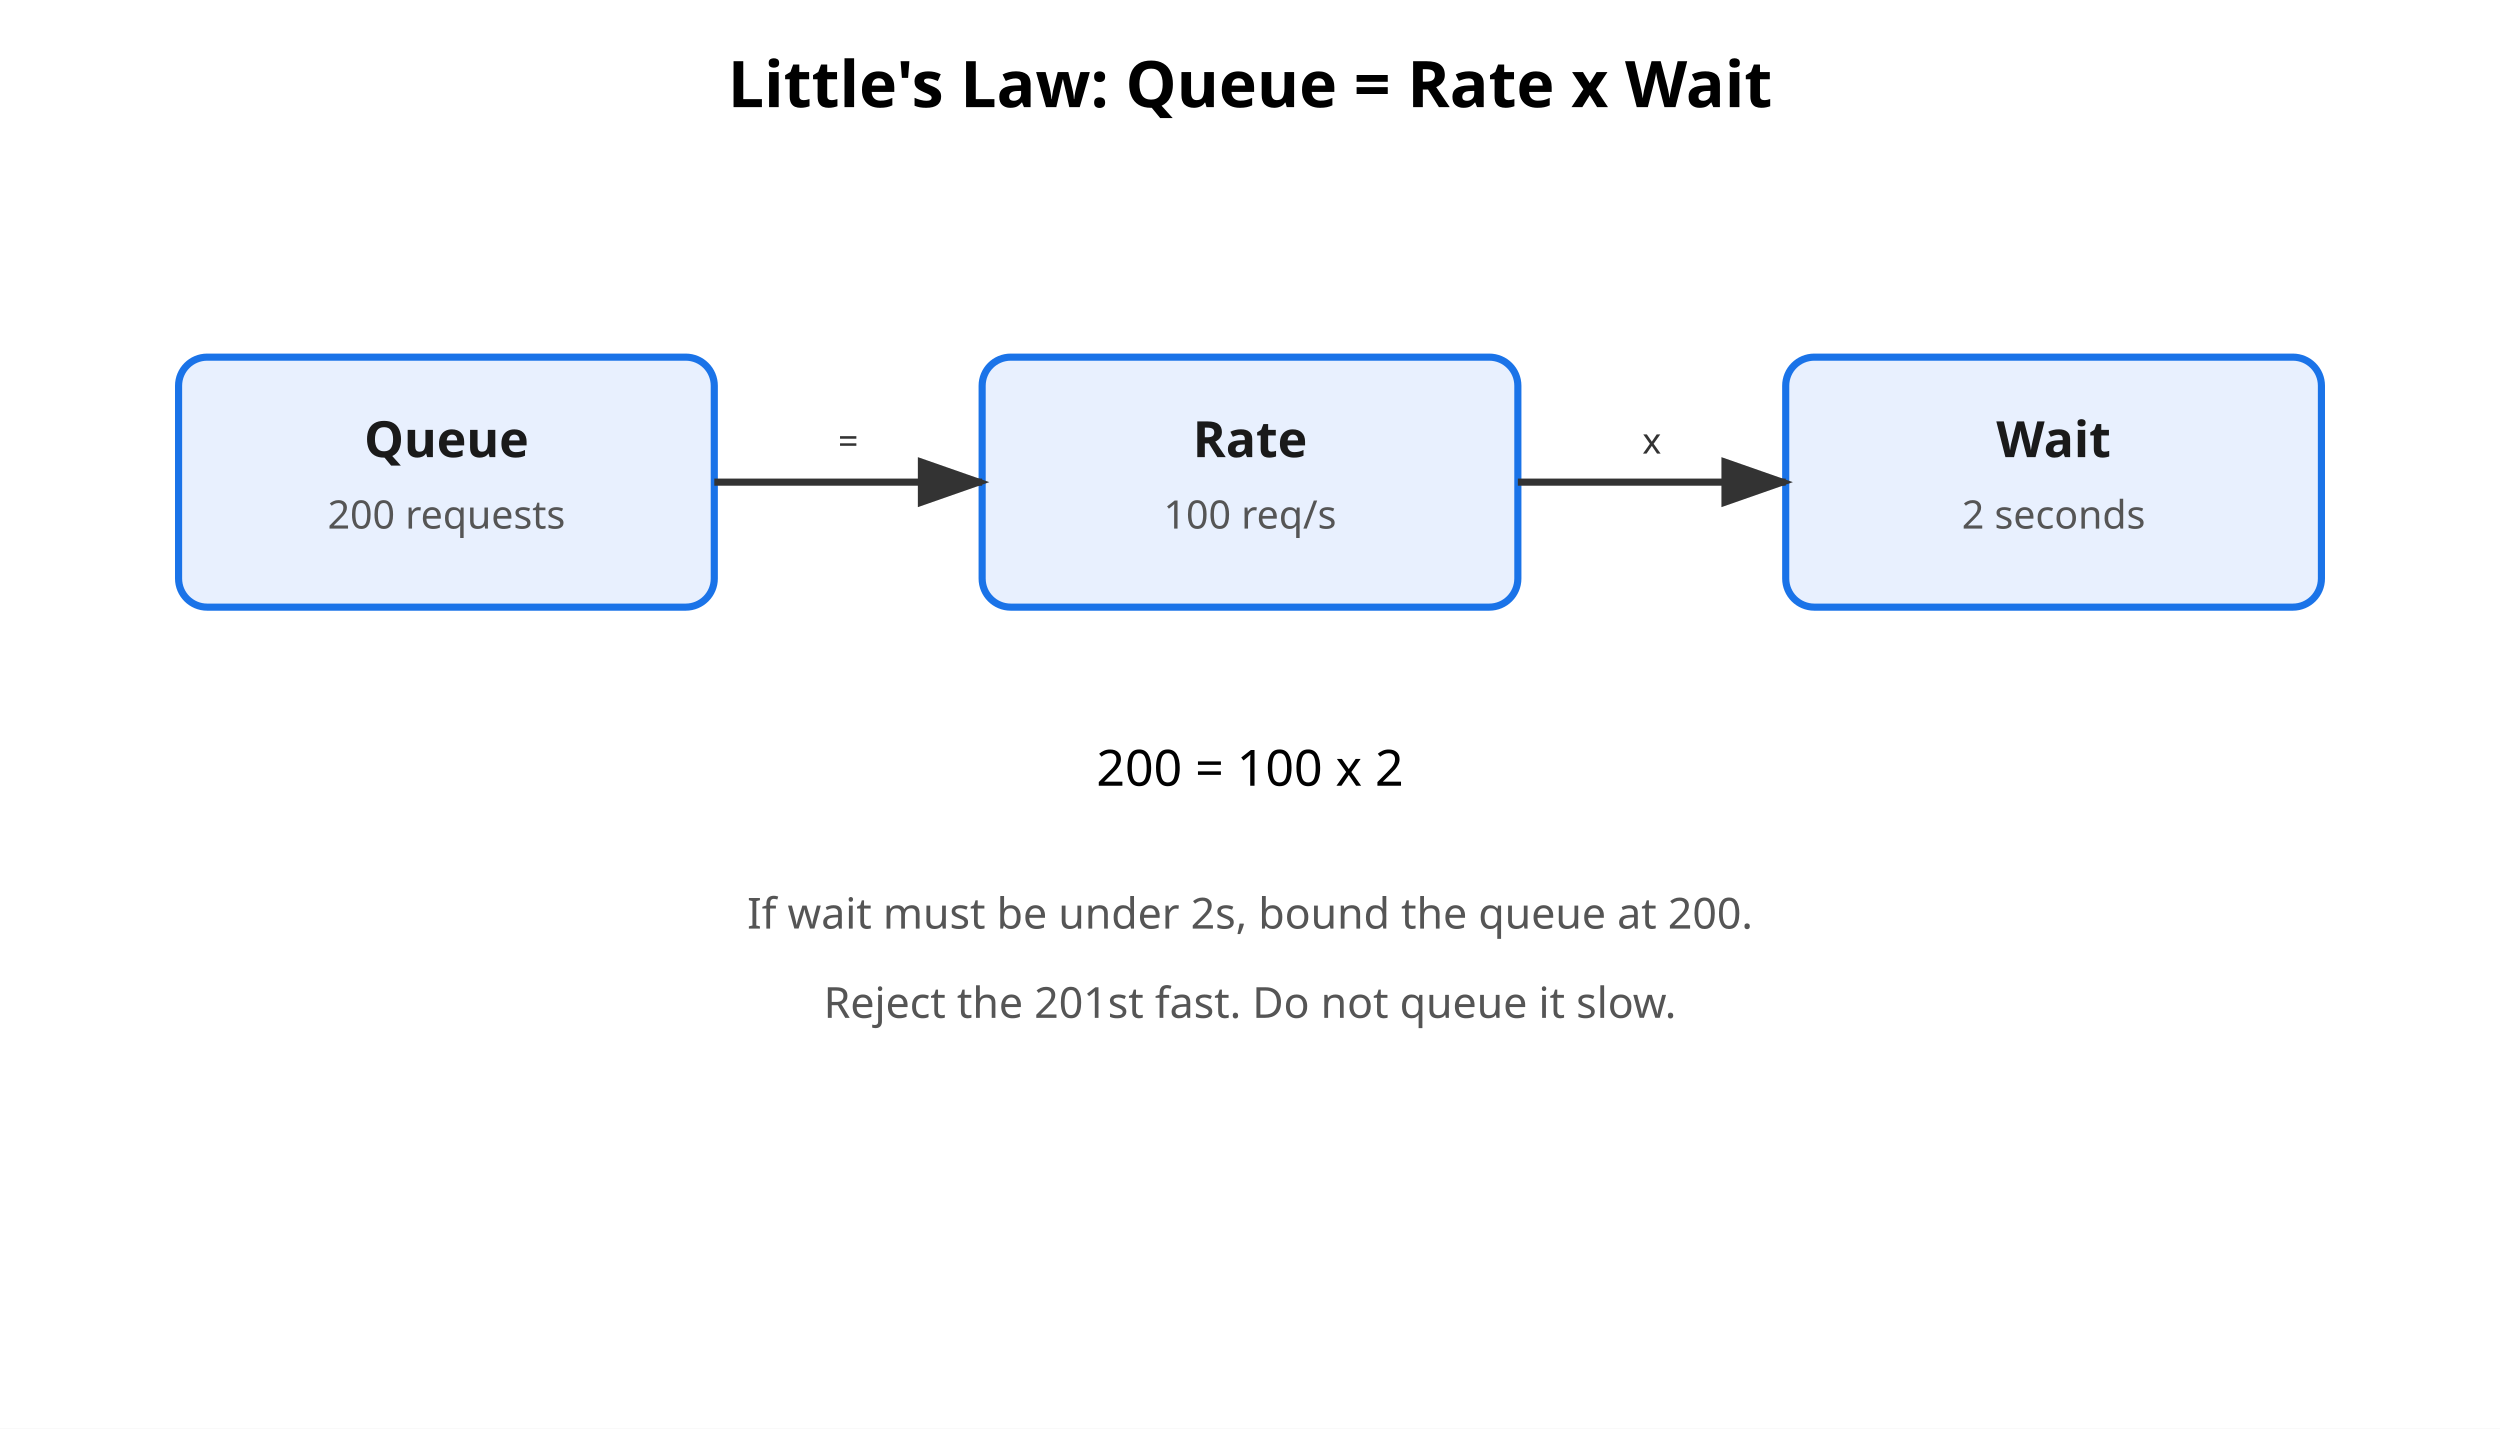
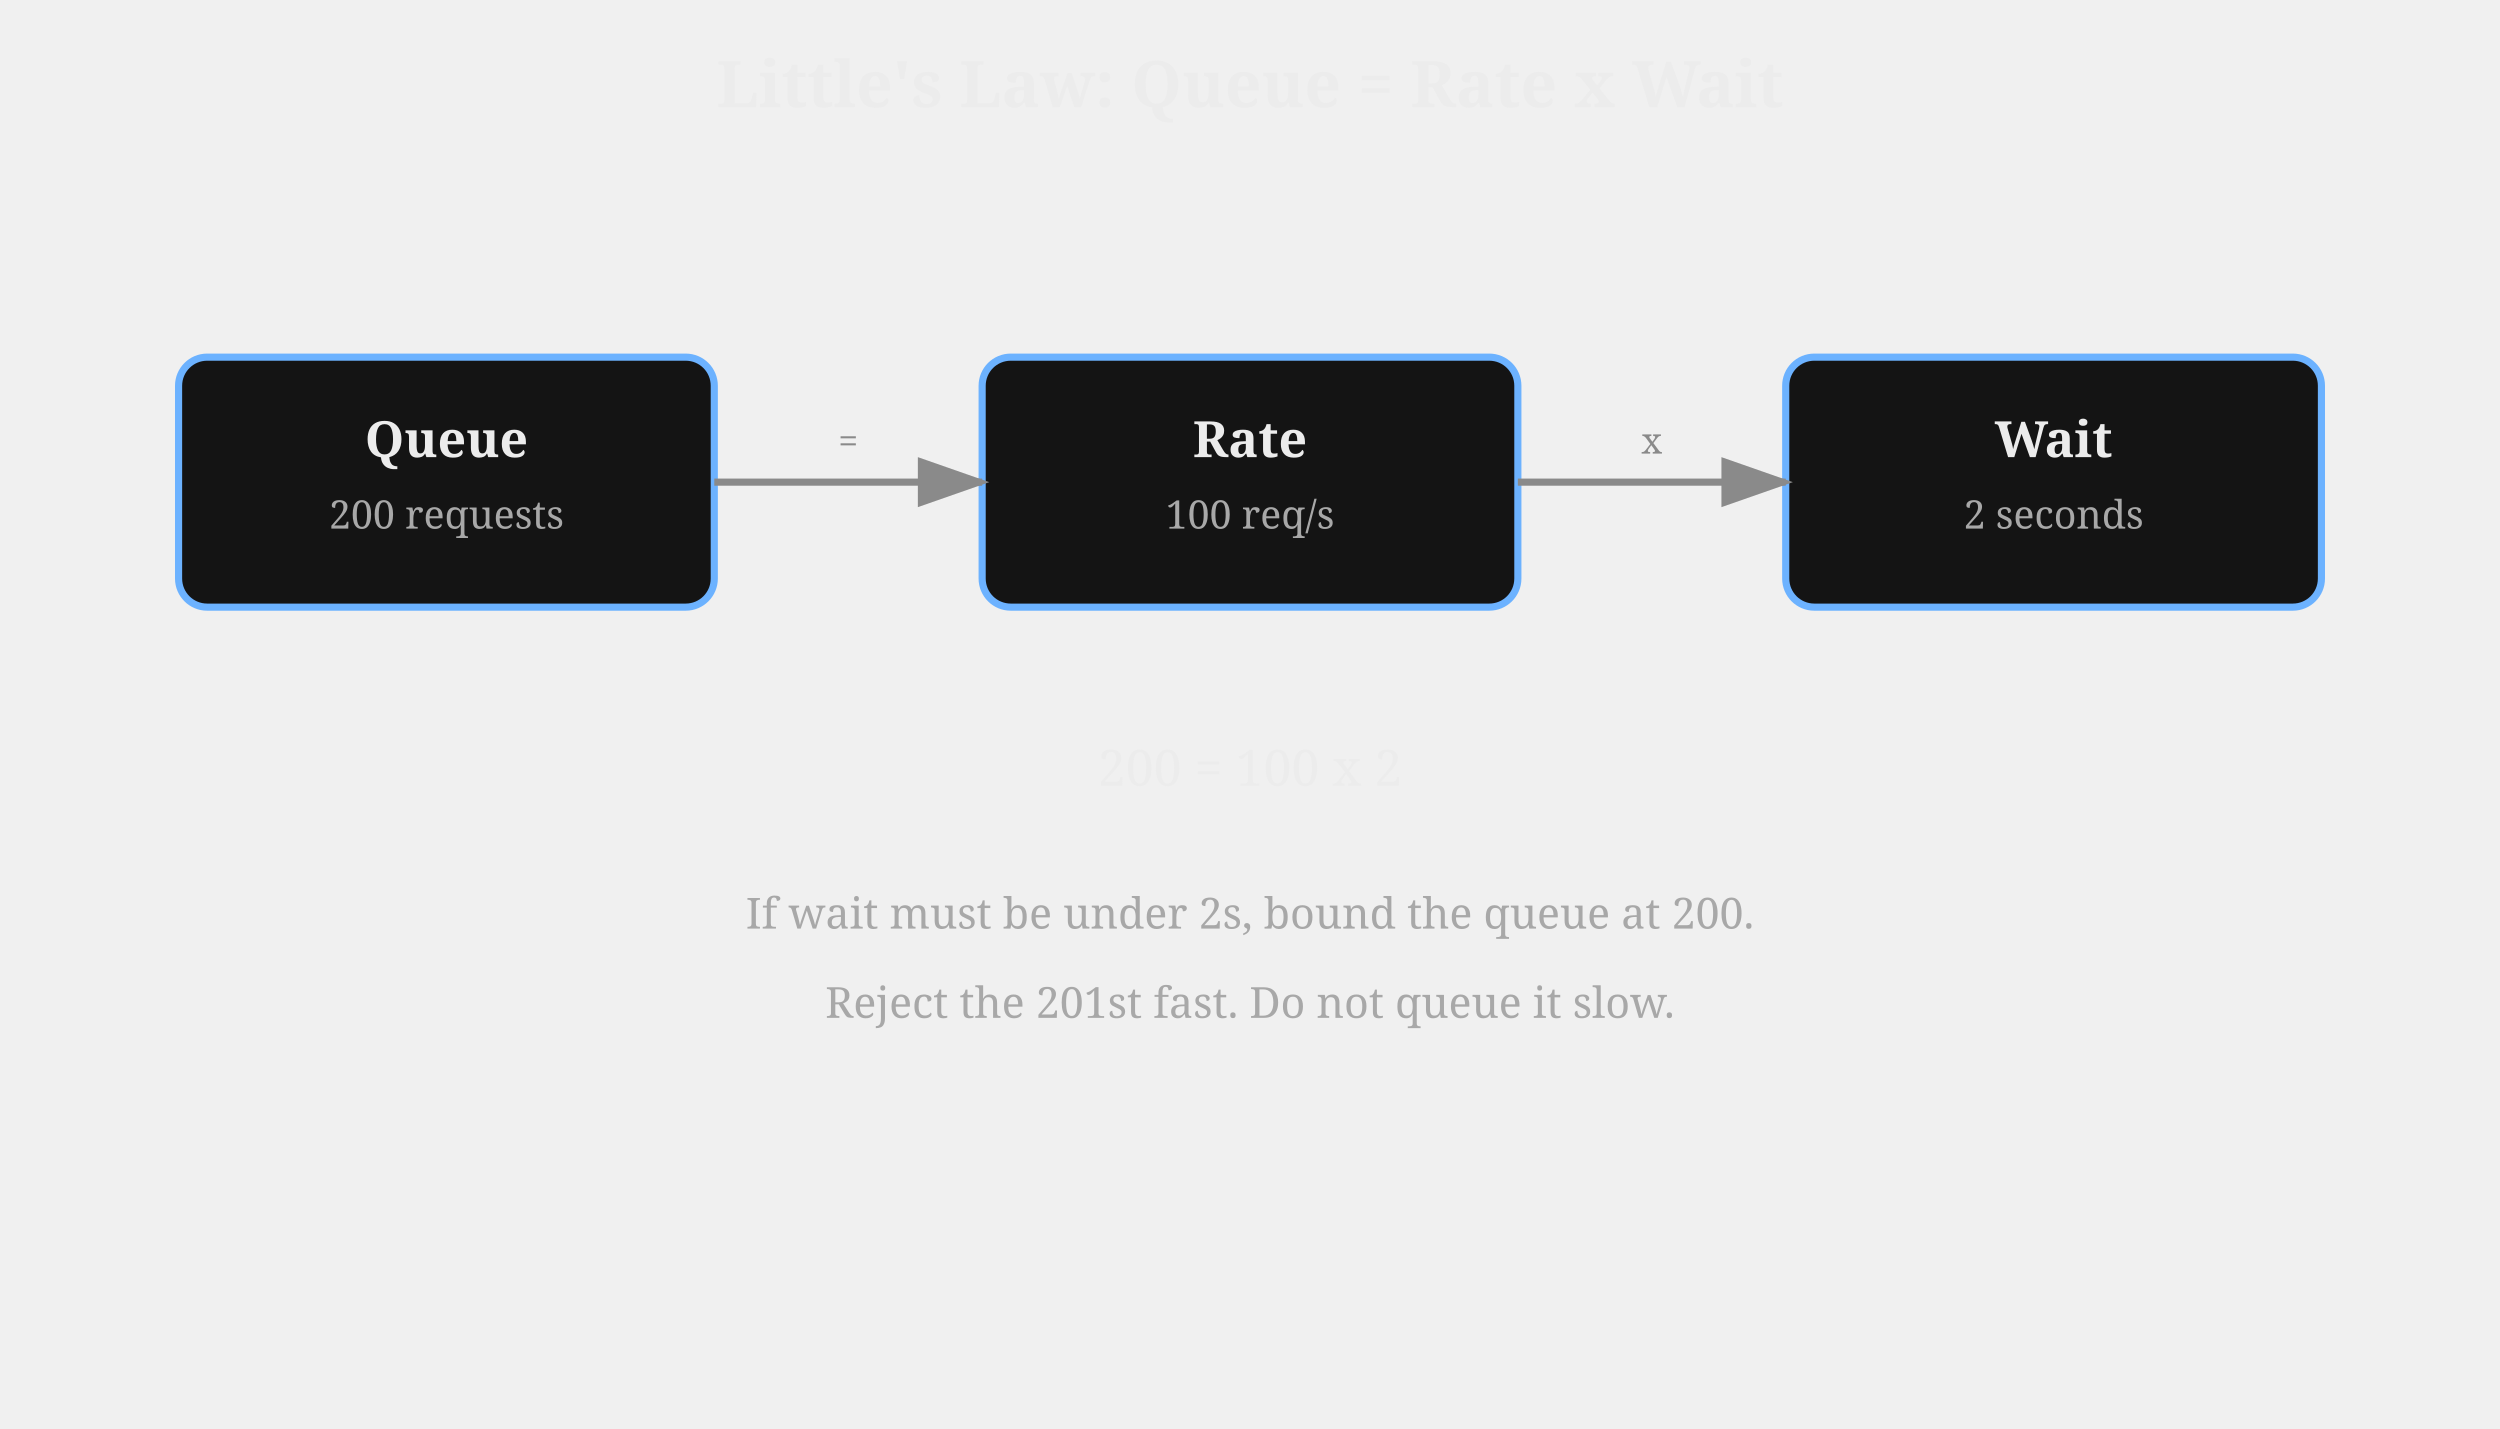
- <svg xmlns="http://www.w3.org/2000/svg" width="700" height="400" viewBox="0 0 700 400" font-family="sans-serif">
-   <rect width="700" height="400" fill="#ffffff" />
+ <svg xmlns="http://www.w3.org/2000/svg" width="700" height="400" viewBox="0 0 700 400" font-family="'Charis SIL',Georgia,serif">
  <defs>
    <marker id="arrowhead" markerWidth="10" markerHeight="7" refX="9" refY="3.5" orient="auto">
-       <polygon points="0 0, 10 3.5, 0 7" fill="#333" />
+       <polygon points="0 0, 10 3.5, 0 7" fill="#8a8a8a" />
    </marker>
  </defs>
-   <text x="350" y="30" text-anchor="middle" font-size="18" font-weight="bold">Little's Law: Queue = Rate x Wait</text>
-   <rect x="50" y="100" width="150" height="70" rx="8" fill="#e8f0fe" stroke="#1a73e8" stroke-width="2" />
-   <text x="125.0" y="128" text-anchor="middle" font-size="14" font-weight="bold" fill="#1a1a1a">Queue</text>
-   <text x="125.0" y="148" text-anchor="middle" font-size="11" fill="#555">200 requests</text>
-   <rect x="275" y="100" width="150" height="70" rx="8" fill="#e8f0fe" stroke="#1a73e8" stroke-width="2" />
-   <text x="350.0" y="128" text-anchor="middle" font-size="14" font-weight="bold" fill="#1a1a1a">Rate</text>
-   <text x="350.0" y="148" text-anchor="middle" font-size="11" fill="#555">100 req/s</text>
-   <rect x="500" y="100" width="150" height="70" rx="8" fill="#e8f0fe" stroke="#1a73e8" stroke-width="2" />
-   <text x="575.0" y="128" text-anchor="middle" font-size="14" font-weight="bold" fill="#1a1a1a">Wait</text>
-   <text x="575.0" y="148" text-anchor="middle" font-size="11" fill="#555">2 seconds</text>
-   <line x1="200" y1="135" x2="275" y2="135" stroke="#333" stroke-width="2" marker-end="url(#arrowhead)" />
-   <text x="237.5" y="127.0" text-anchor="middle" font-size="10" fill="#333">=</text>
-   <line x1="425" y1="135" x2="500" y2="135" stroke="#333" stroke-width="2" marker-end="url(#arrowhead)" />
-   <text x="462.5" y="127.0" text-anchor="middle" font-size="10" fill="#333">x</text>
-   <text x="350" y="220" text-anchor="middle" font-size="14">200 = 100 x 2</text>
-   <text x="350" y="260" text-anchor="middle" font-size="12" fill="#555">If wait must be under 2s, bound the queue at 200.</text>
-   <text x="350" y="285" text-anchor="middle" font-size="12" fill="#555">Reject the 201st fast. Do not queue it slow.</text>
+   <text x="350" y="30" text-anchor="middle" font-size="18" font-weight="bold" style="fill:#ececec">Little's Law: Queue = Rate x Wait</text>
+   <rect x="50" y="100" width="150" height="70" rx="8" fill="#141414" stroke="#6cb2ff" stroke-width="2" />
+   <text x="125.0" y="128" text-anchor="middle" font-size="14" font-weight="bold" fill="#ececec">Queue</text>
+   <text x="125.0" y="148" text-anchor="middle" font-size="11" fill="#a8a8a8">200 requests</text>
+   <rect x="275" y="100" width="150" height="70" rx="8" fill="#141414" stroke="#6cb2ff" stroke-width="2" />
+   <text x="350.0" y="128" text-anchor="middle" font-size="14" font-weight="bold" fill="#ececec">Rate</text>
+   <text x="350.0" y="148" text-anchor="middle" font-size="11" fill="#a8a8a8">100 req/s</text>
+   <rect x="500" y="100" width="150" height="70" rx="8" fill="#141414" stroke="#6cb2ff" stroke-width="2" />
+   <text x="575.0" y="128" text-anchor="middle" font-size="14" font-weight="bold" fill="#ececec">Wait</text>
+   <text x="575.0" y="148" text-anchor="middle" font-size="11" fill="#a8a8a8">2 seconds</text>
+   <line x1="200" y1="135" x2="275" y2="135" stroke="#8a8a8a" stroke-width="2" marker-end="url(#arrowhead)" />
+   <text x="237.5" y="127.0" text-anchor="middle" font-size="10" fill="#8a8a8a">=</text>
+   <line x1="425" y1="135" x2="500" y2="135" stroke="#8a8a8a" stroke-width="2" marker-end="url(#arrowhead)" />
+   <text x="462.5" y="127.0" text-anchor="middle" font-size="10" fill="#8a8a8a">x</text>
+   <text x="350" y="220" text-anchor="middle" font-size="14" style="fill:#ececec">200 = 100 x 2</text>
+   <text x="350" y="260" text-anchor="middle" font-size="12" fill="#a8a8a8">If wait must be under 2s, bound the queue at 200.</text>
+   <text x="350" y="285" text-anchor="middle" font-size="12" fill="#a8a8a8">Reject the 201st fast. Do not queue it slow.</text>
</svg>
